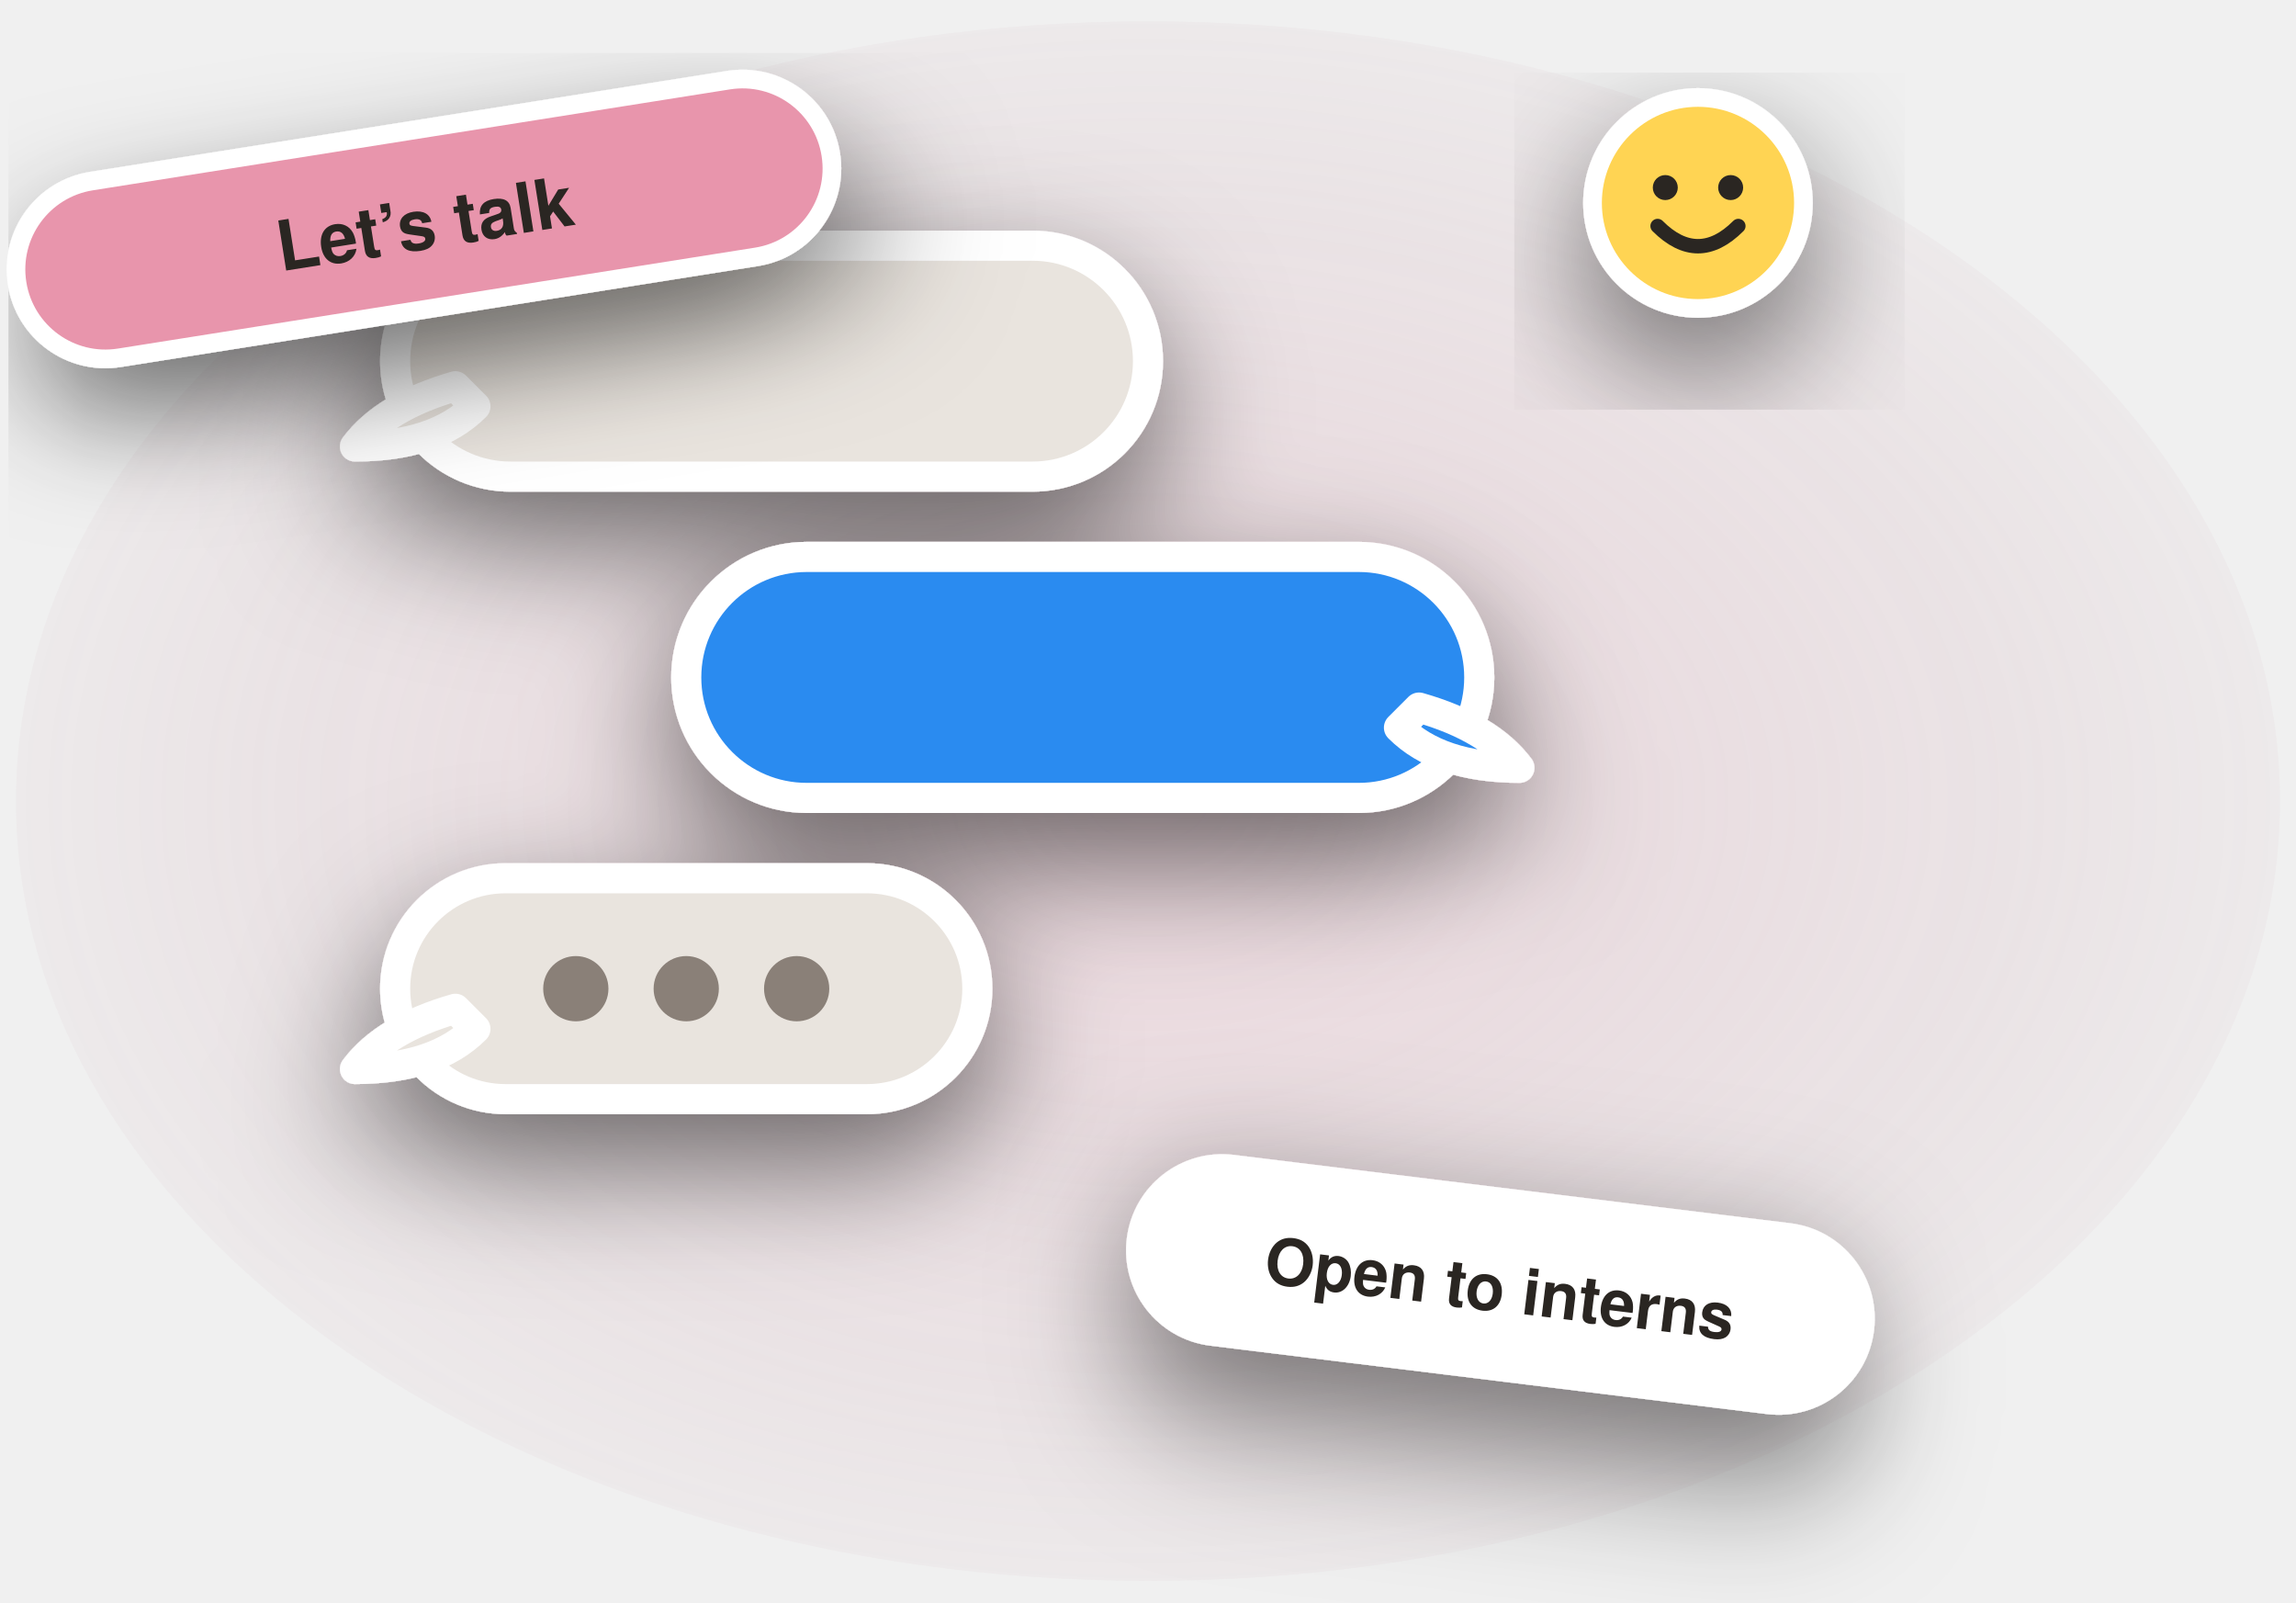
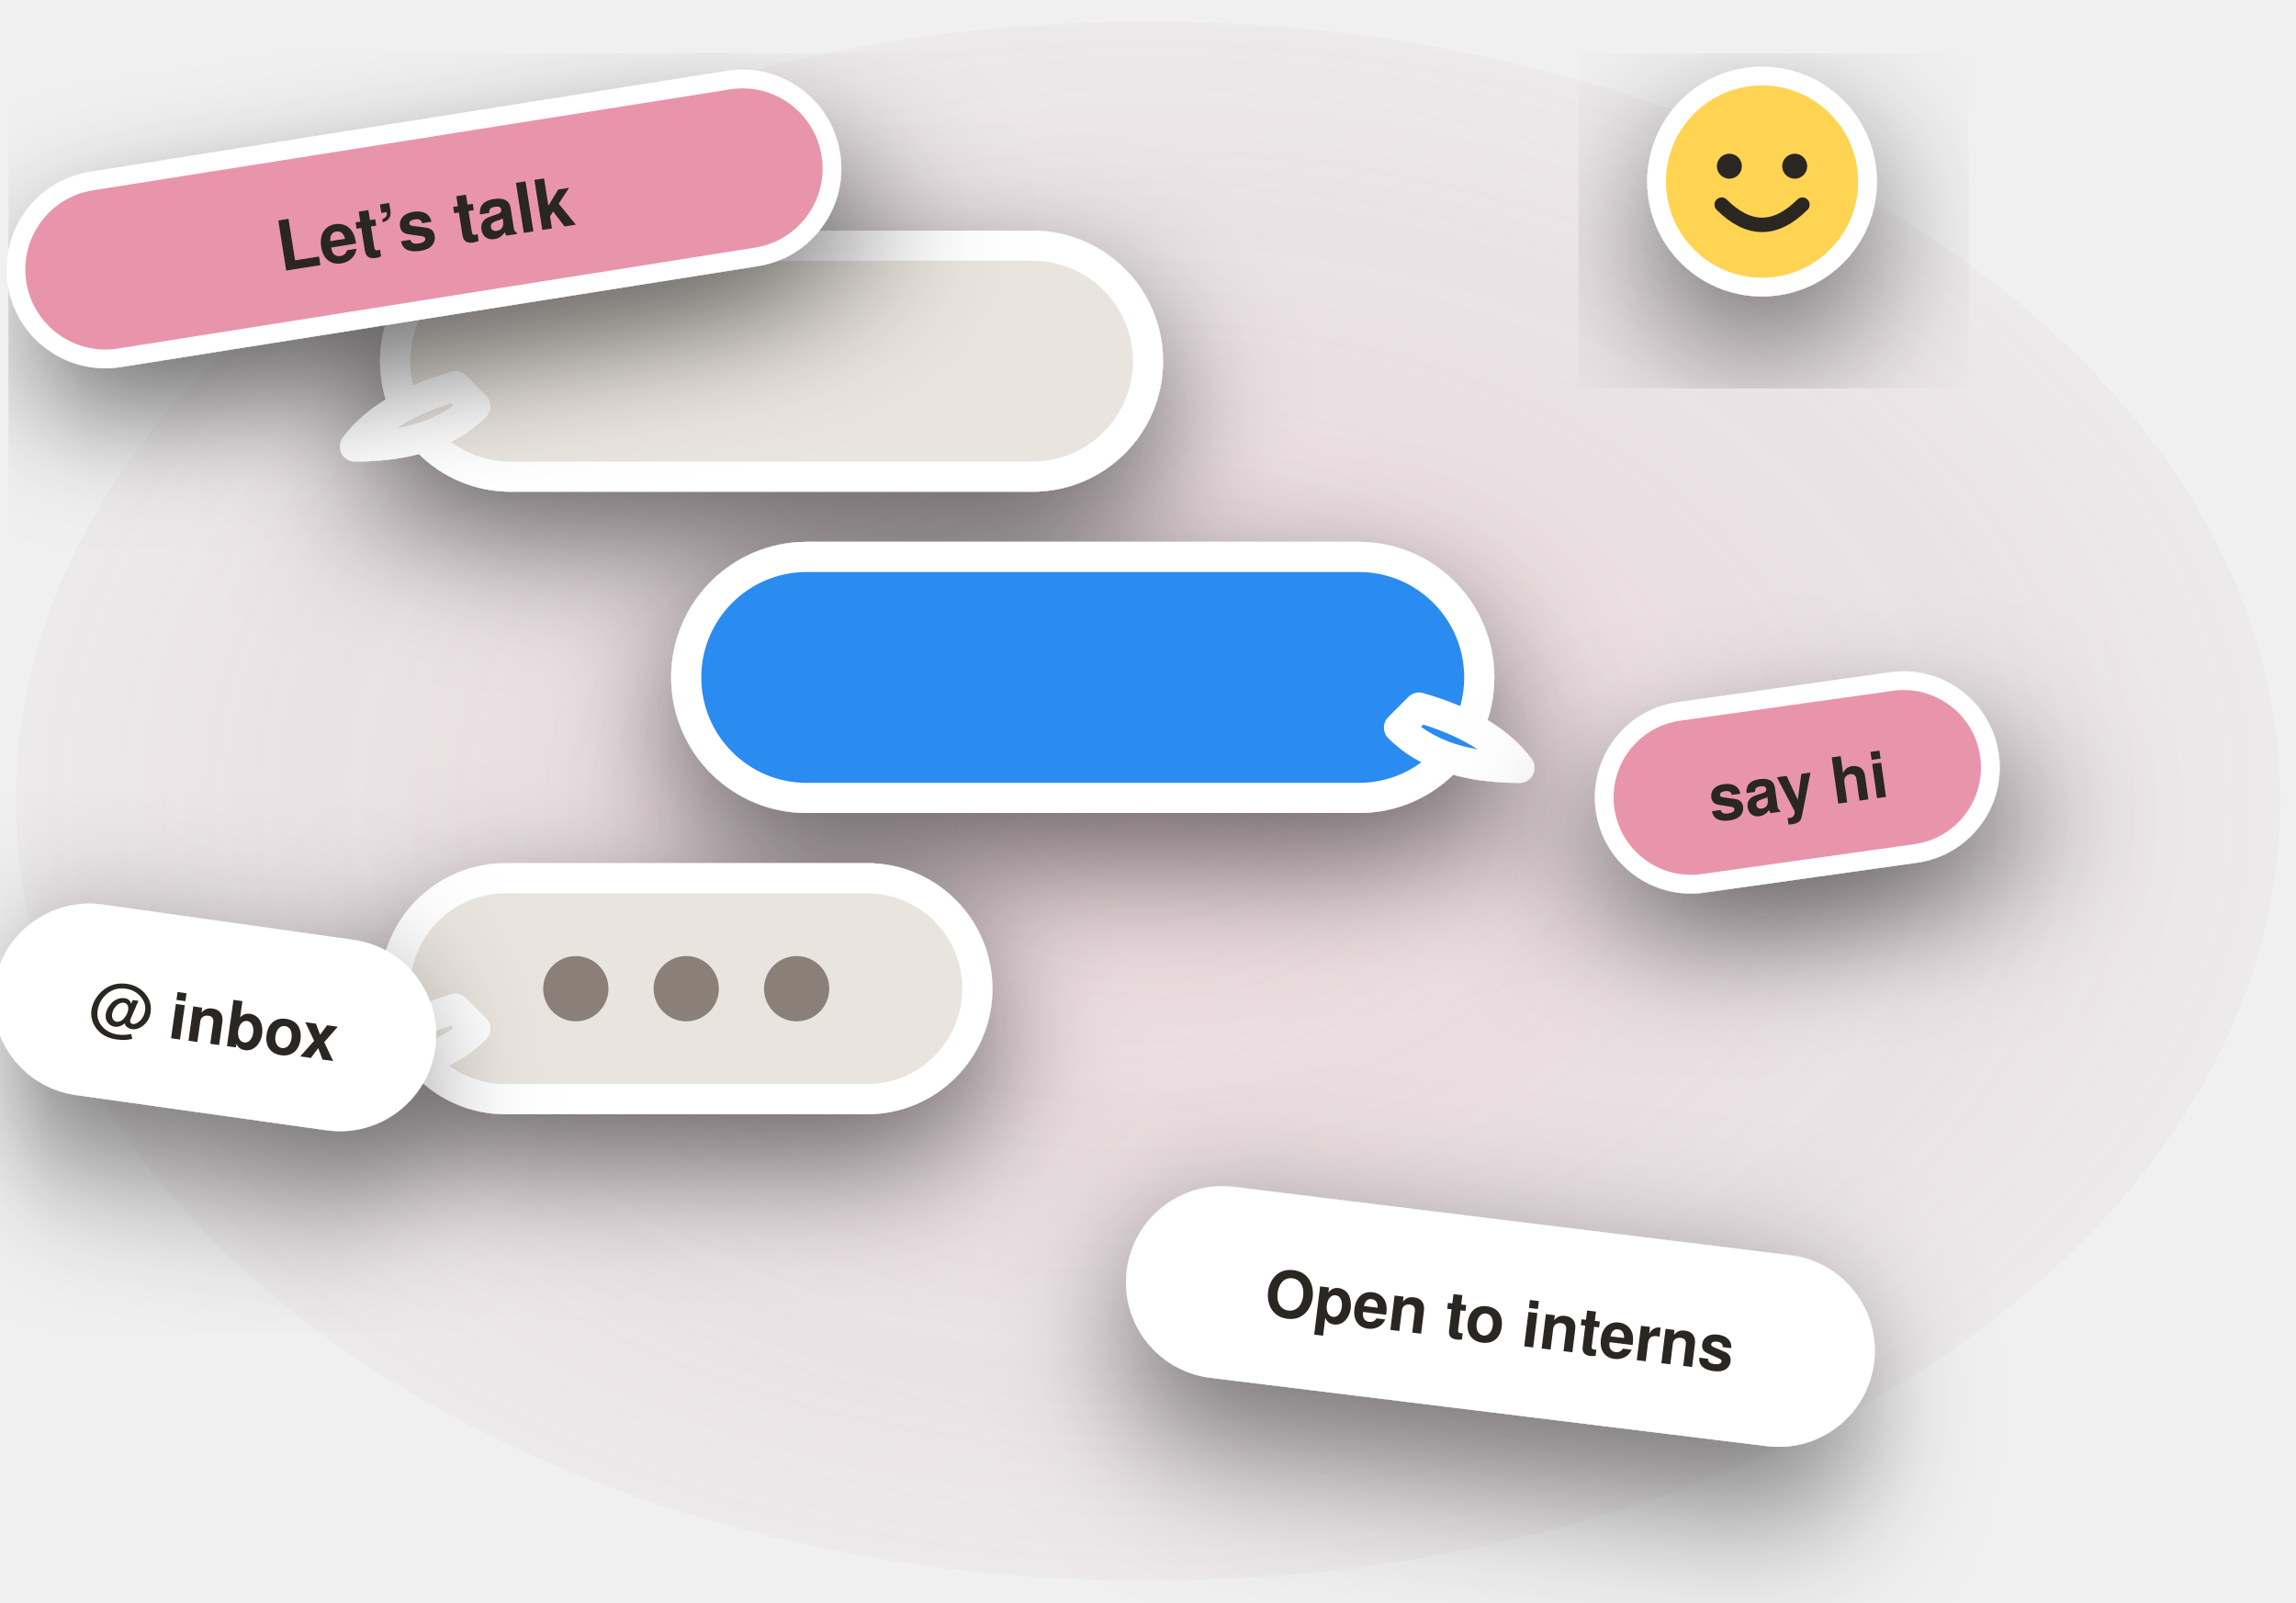
<svg xmlns="http://www.w3.org/2000/svg" viewBox="0 0 430 300" width="430" height="300">
  <defs>
    <filter id="d" x="-30%" y="-30%" width="170%" height="170%">
      <feDropShadow dx="0" dy="10" stdDeviation="13" flood-color="#000000" flood-opacity="0.55" />
    </filter>
    <radialGradient id="g" cx="50%" cy="50%" r="62%">
      <stop offset="0" stop-color="#E895AC" stop-opacity="0.24" />
      <stop offset="1" stop-color="#93475E" stop-opacity="0" />
    </radialGradient>
+     <filter id="cut" x="-30%" y="-30%" width="160%" height="160%">
+       <feMorphology in="SourceAlpha" operator="dilate" radius="4" result="d" />
+       <feFlood flood-color="#FFFFFF" result="w" />
+       <feComposite in="w" in2="d" operator="in" result="edge" />
+       <feMerge result="m">
+         <feMergeNode in="edge" />
+         <feMergeNode in="SourceGraphic" />
+       </feMerge>
+       <feDropShadow in="m" dx="0" dy="9" stdDeviation="11" flood-color="#000000" flood-opacity="0.5" />
+     </filter>
  </defs>
  <ellipse cx="215" cy="150" rx="212" ry="146" fill="url(#g)" />
  <g transform="translate(74 46) scale(0.94)" filter="url(#d)">
    <rect x="0" y="0" width="150" height="46" rx="23.0" fill="#E9E4DE" stroke="#FFFFFF" stroke-width="6" stroke-linejoin="round" stroke-linecap="round" />
    <path d="M12 28q-14 4-20 12 16 0 24-8z" fill="#E9E4DE" stroke="#FFFFFF" stroke-width="6" stroke-linejoin="round" stroke-linecap="round" />
    <rect x="58" y="62" width="158" height="48" rx="24.0" fill="#2C8BF0" stroke="#FFFFFF" stroke-width="6" stroke-linejoin="round" stroke-linecap="round" />
    <path d="M204 92q14 4 20 12-16 0-24-8z" fill="#2C8BF0" stroke="#FFFFFF" stroke-width="6" stroke-linejoin="round" stroke-linecap="round" />
    <rect x="0" y="126" width="116" height="44" rx="22.0" fill="#E9E4DE" stroke="#FFFFFF" stroke-width="6" stroke-linejoin="round" stroke-linecap="round" />
    <path d="M12 152q-14 4-20 12 16 0 24-8z" fill="#E9E4DE" stroke="#FFFFFF" stroke-width="6" stroke-linejoin="round" stroke-linecap="round" />
    <circle cx="36" cy="148" r="6.5" fill="#8A8078" />
    <circle cx="58" cy="148" r="6.5" fill="#8A8078" />
    <circle cx="80" cy="148" r="6.5" fill="#8A8078" />
  </g>
  <g transform="rotate(-9 79.4 41.0)" filter="url(#d)">
    <rect x="0.5" y="22.5" width="157.8" height="37" rx="18.5" fill="#FFFFFF" />
    <rect x="4" y="26" width="150.8" height="30" rx="15.0" fill="#E895AC" />
    <text x="79.4" y="46.5" text-anchor="middle" font-family="Helvetica Neue,Helvetica,Arial,sans-serif" font-size="13" font-weight="700" fill="#2A2521">Let’s talk</text>
  </g>
-   <g transform="rotate(7 281.0 240.5)" filter="url(#d)">
-     <rect x="210.5" y="222.5" width="141.0" height="36" rx="18.0" fill="#FFFFFF" />
-     <rect x="214" y="226" width="134.0" height="29" rx="14.5" fill="#FFFFFF" />
-     <text x="281.0" y="245.5" text-anchor="middle" font-family="Helvetica Neue,Helvetica,Arial,sans-serif" font-size="12" font-weight="700" fill="#2A2521">Open to interns</text>
+   <g transform="rotate(7 281.0 246.5)" filter="url(#d)">
+     <rect x="210.5" y="228.5" width="141.0" height="36" rx="18.0" fill="#FFFFFF" />
+     <rect x="214" y="232" width="134.0" height="29" rx="14.5" fill="#FFFFFF" />
+     <text x="281.0" y="251.5" text-anchor="middle" font-family="Helvetica Neue,Helvetica,Arial,sans-serif" font-size="12" font-weight="700" fill="#2A2521">Open to interns</text>
+   </g>
+   <g transform="rotate(8 40.2 190.5)" filter="url(#d)">
+     <rect x="-1.5" y="172.5" width="83.4" height="36" rx="18.0" fill="#FFFFFF" />
+     <rect x="2" y="176" width="76.4" height="29" rx="14.5" fill="#FFFFFF" />
+     <text x="40.2" y="195.5" text-anchor="middle" font-family="Helvetica Neue,Helvetica,Arial,sans-serif" font-size="12" font-weight="700" fill="#2A2521">@ inbox</text>
+   </g>
+   <g transform="rotate(-8 336.6 146.5)" filter="url(#d)">
+     <rect x="298.5" y="128.5" width="76.2" height="36" rx="18.0" fill="#FFFFFF" />
+     <rect x="302" y="132" width="69.2" height="29" rx="14.5" fill="#E895AC" />
+     <text x="336.6" y="151.5" text-anchor="middle" font-family="Helvetica Neue,Helvetica,Arial,sans-serif" font-size="12" font-weight="700" fill="#2A2521">say hi</text>
  </g>
  <g filter="url(#d)">
-     <circle cx="318" cy="38" r="21.5" fill="#FFFFFF" />
-     <circle cx="318" cy="38" r="18" fill="#FFD452" />
-     <circle cx="311.88" cy="35.12" r="2.34" fill="#2A2521" />
-     <circle cx="324.12" cy="35.12" r="2.34" fill="#2A2521" />
-     <path d="M310.44 42.32q7.56 7.56 15.12 0" stroke="#2A2521" stroke-width="2.7" fill="none" stroke-linecap="round" />
+     <circle cx="330" cy="34" r="21.5" fill="#FFFFFF" />
+     <circle cx="330" cy="34" r="18" fill="#FFD452" />
+     <circle cx="323.88" cy="31.12" r="2.34" fill="#2A2521" />
+     <circle cx="336.12" cy="31.12" r="2.34" fill="#2A2521" />
+     <path d="M322.44 38.32q7.56 7.56 15.12 0" stroke="#2A2521" stroke-width="2.7" fill="none" stroke-linecap="round" />
  </g>
</svg>
